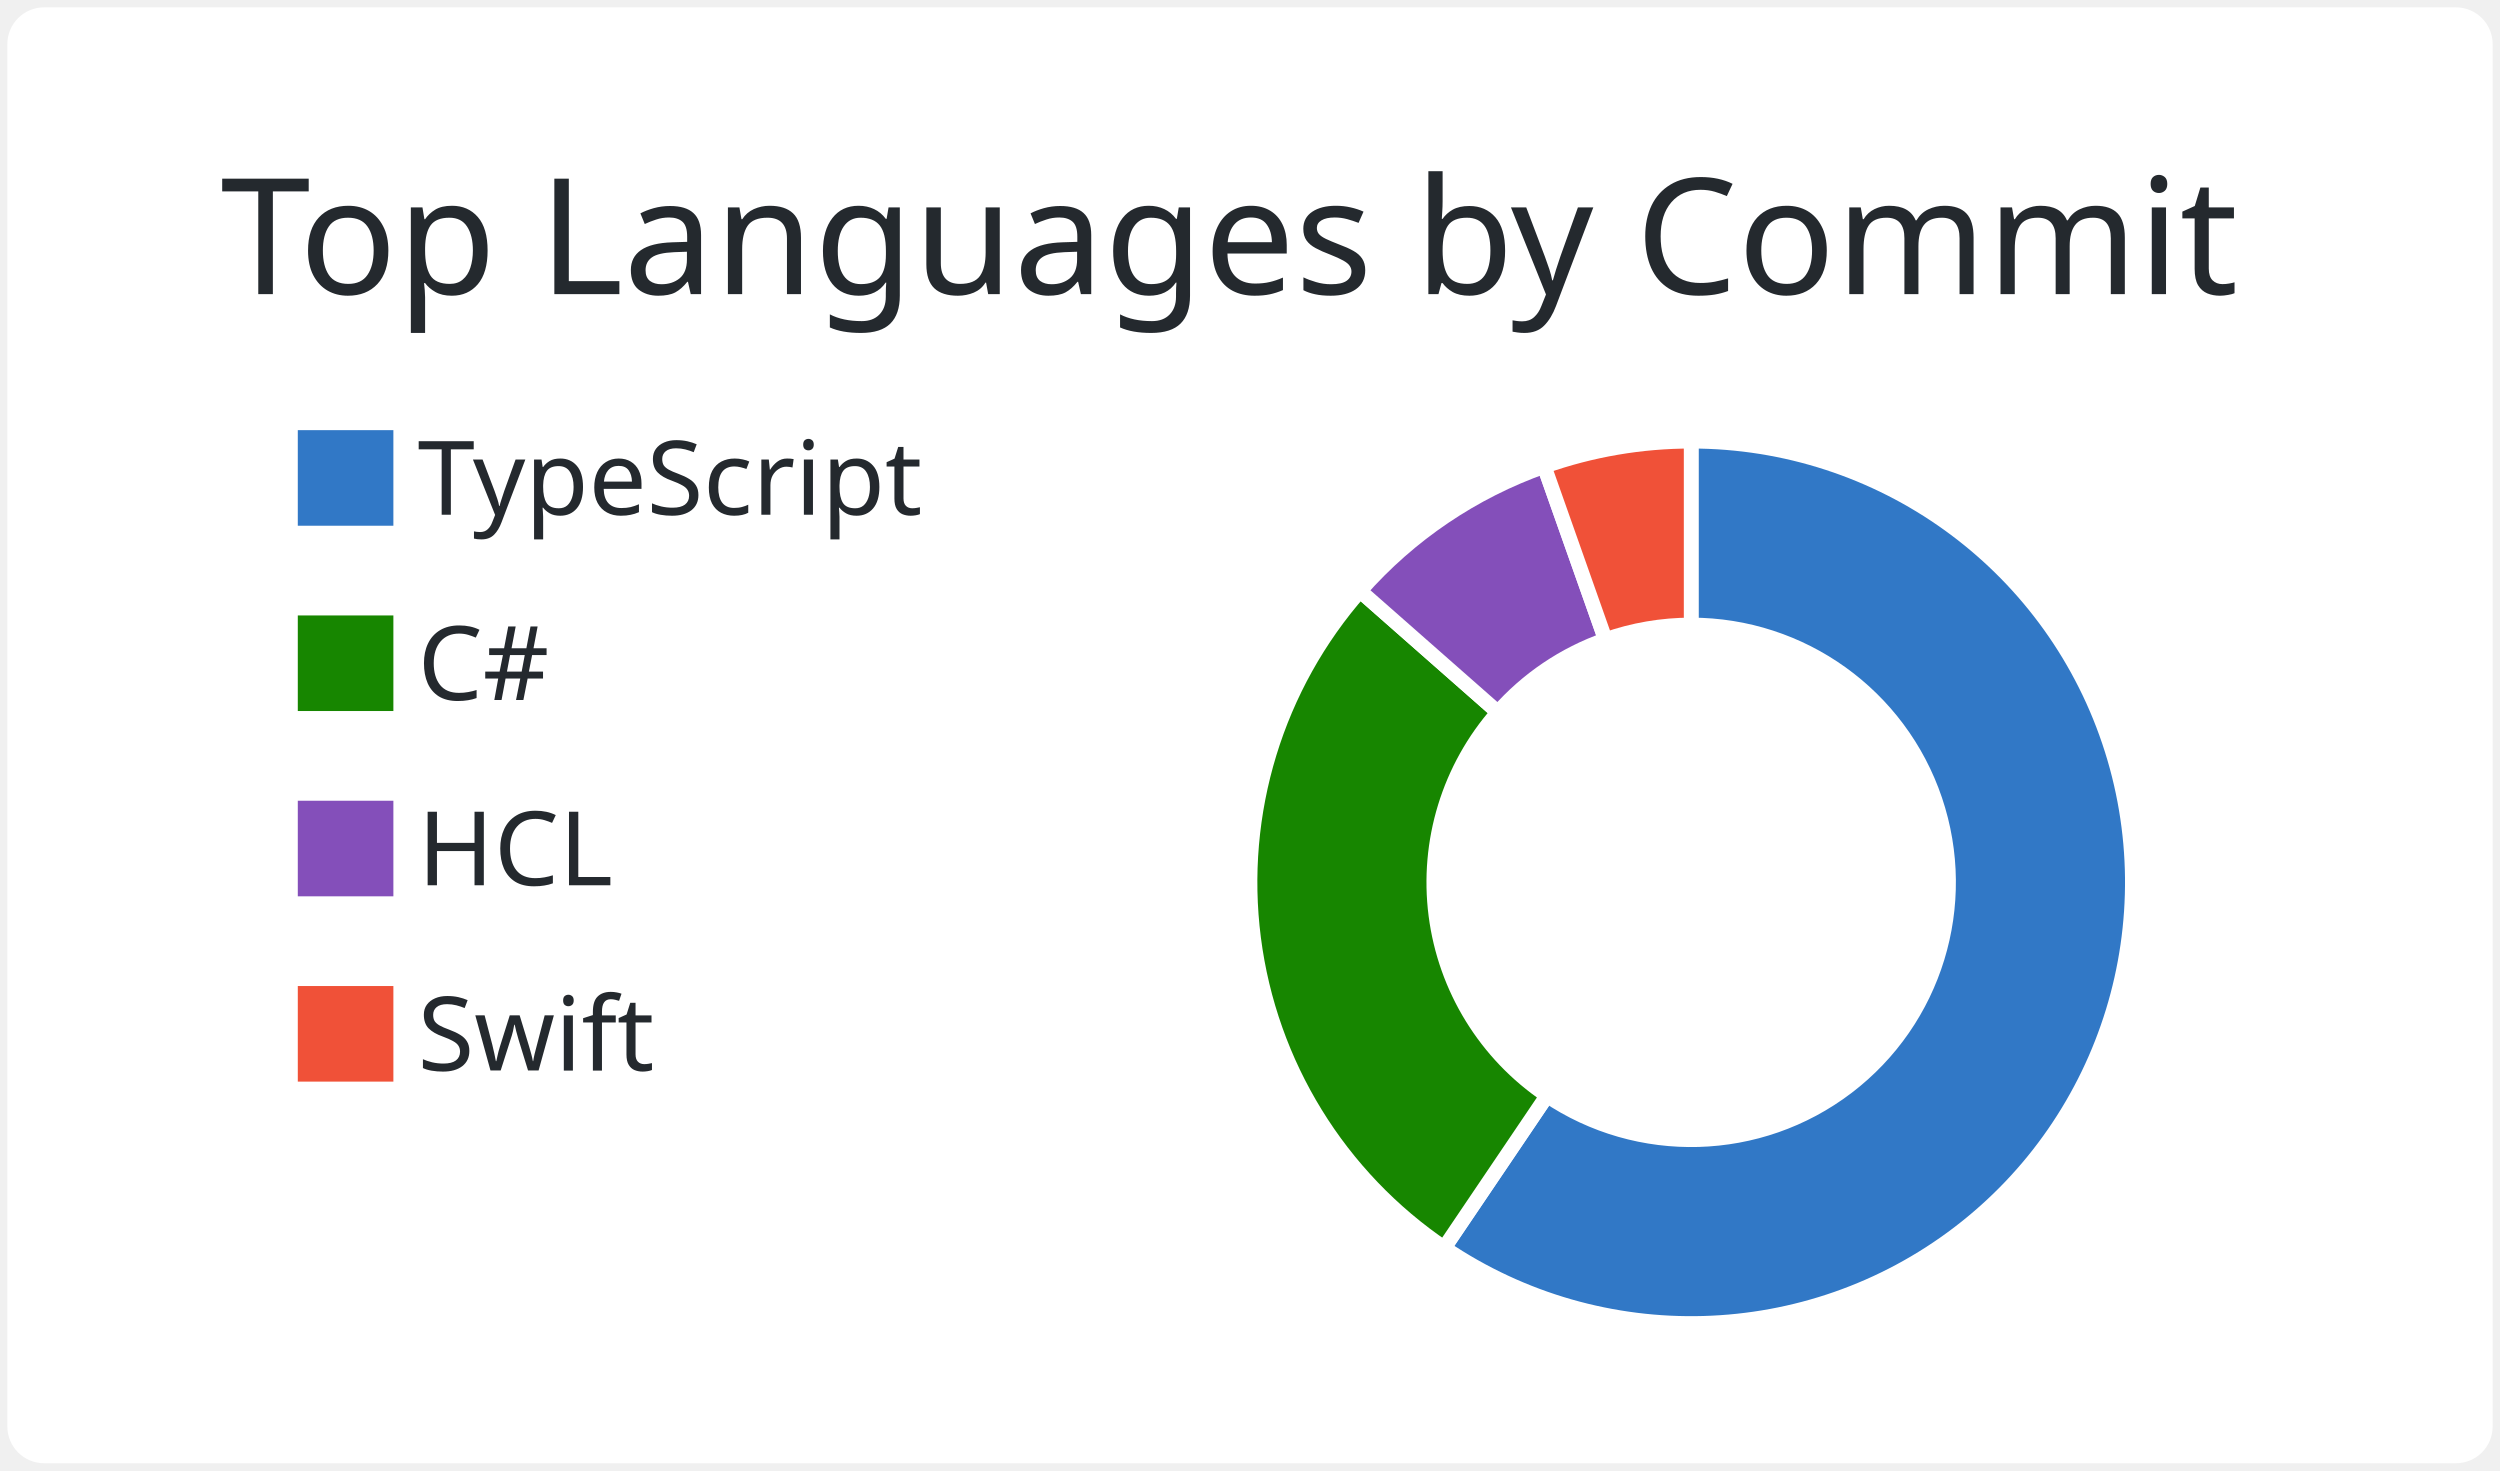
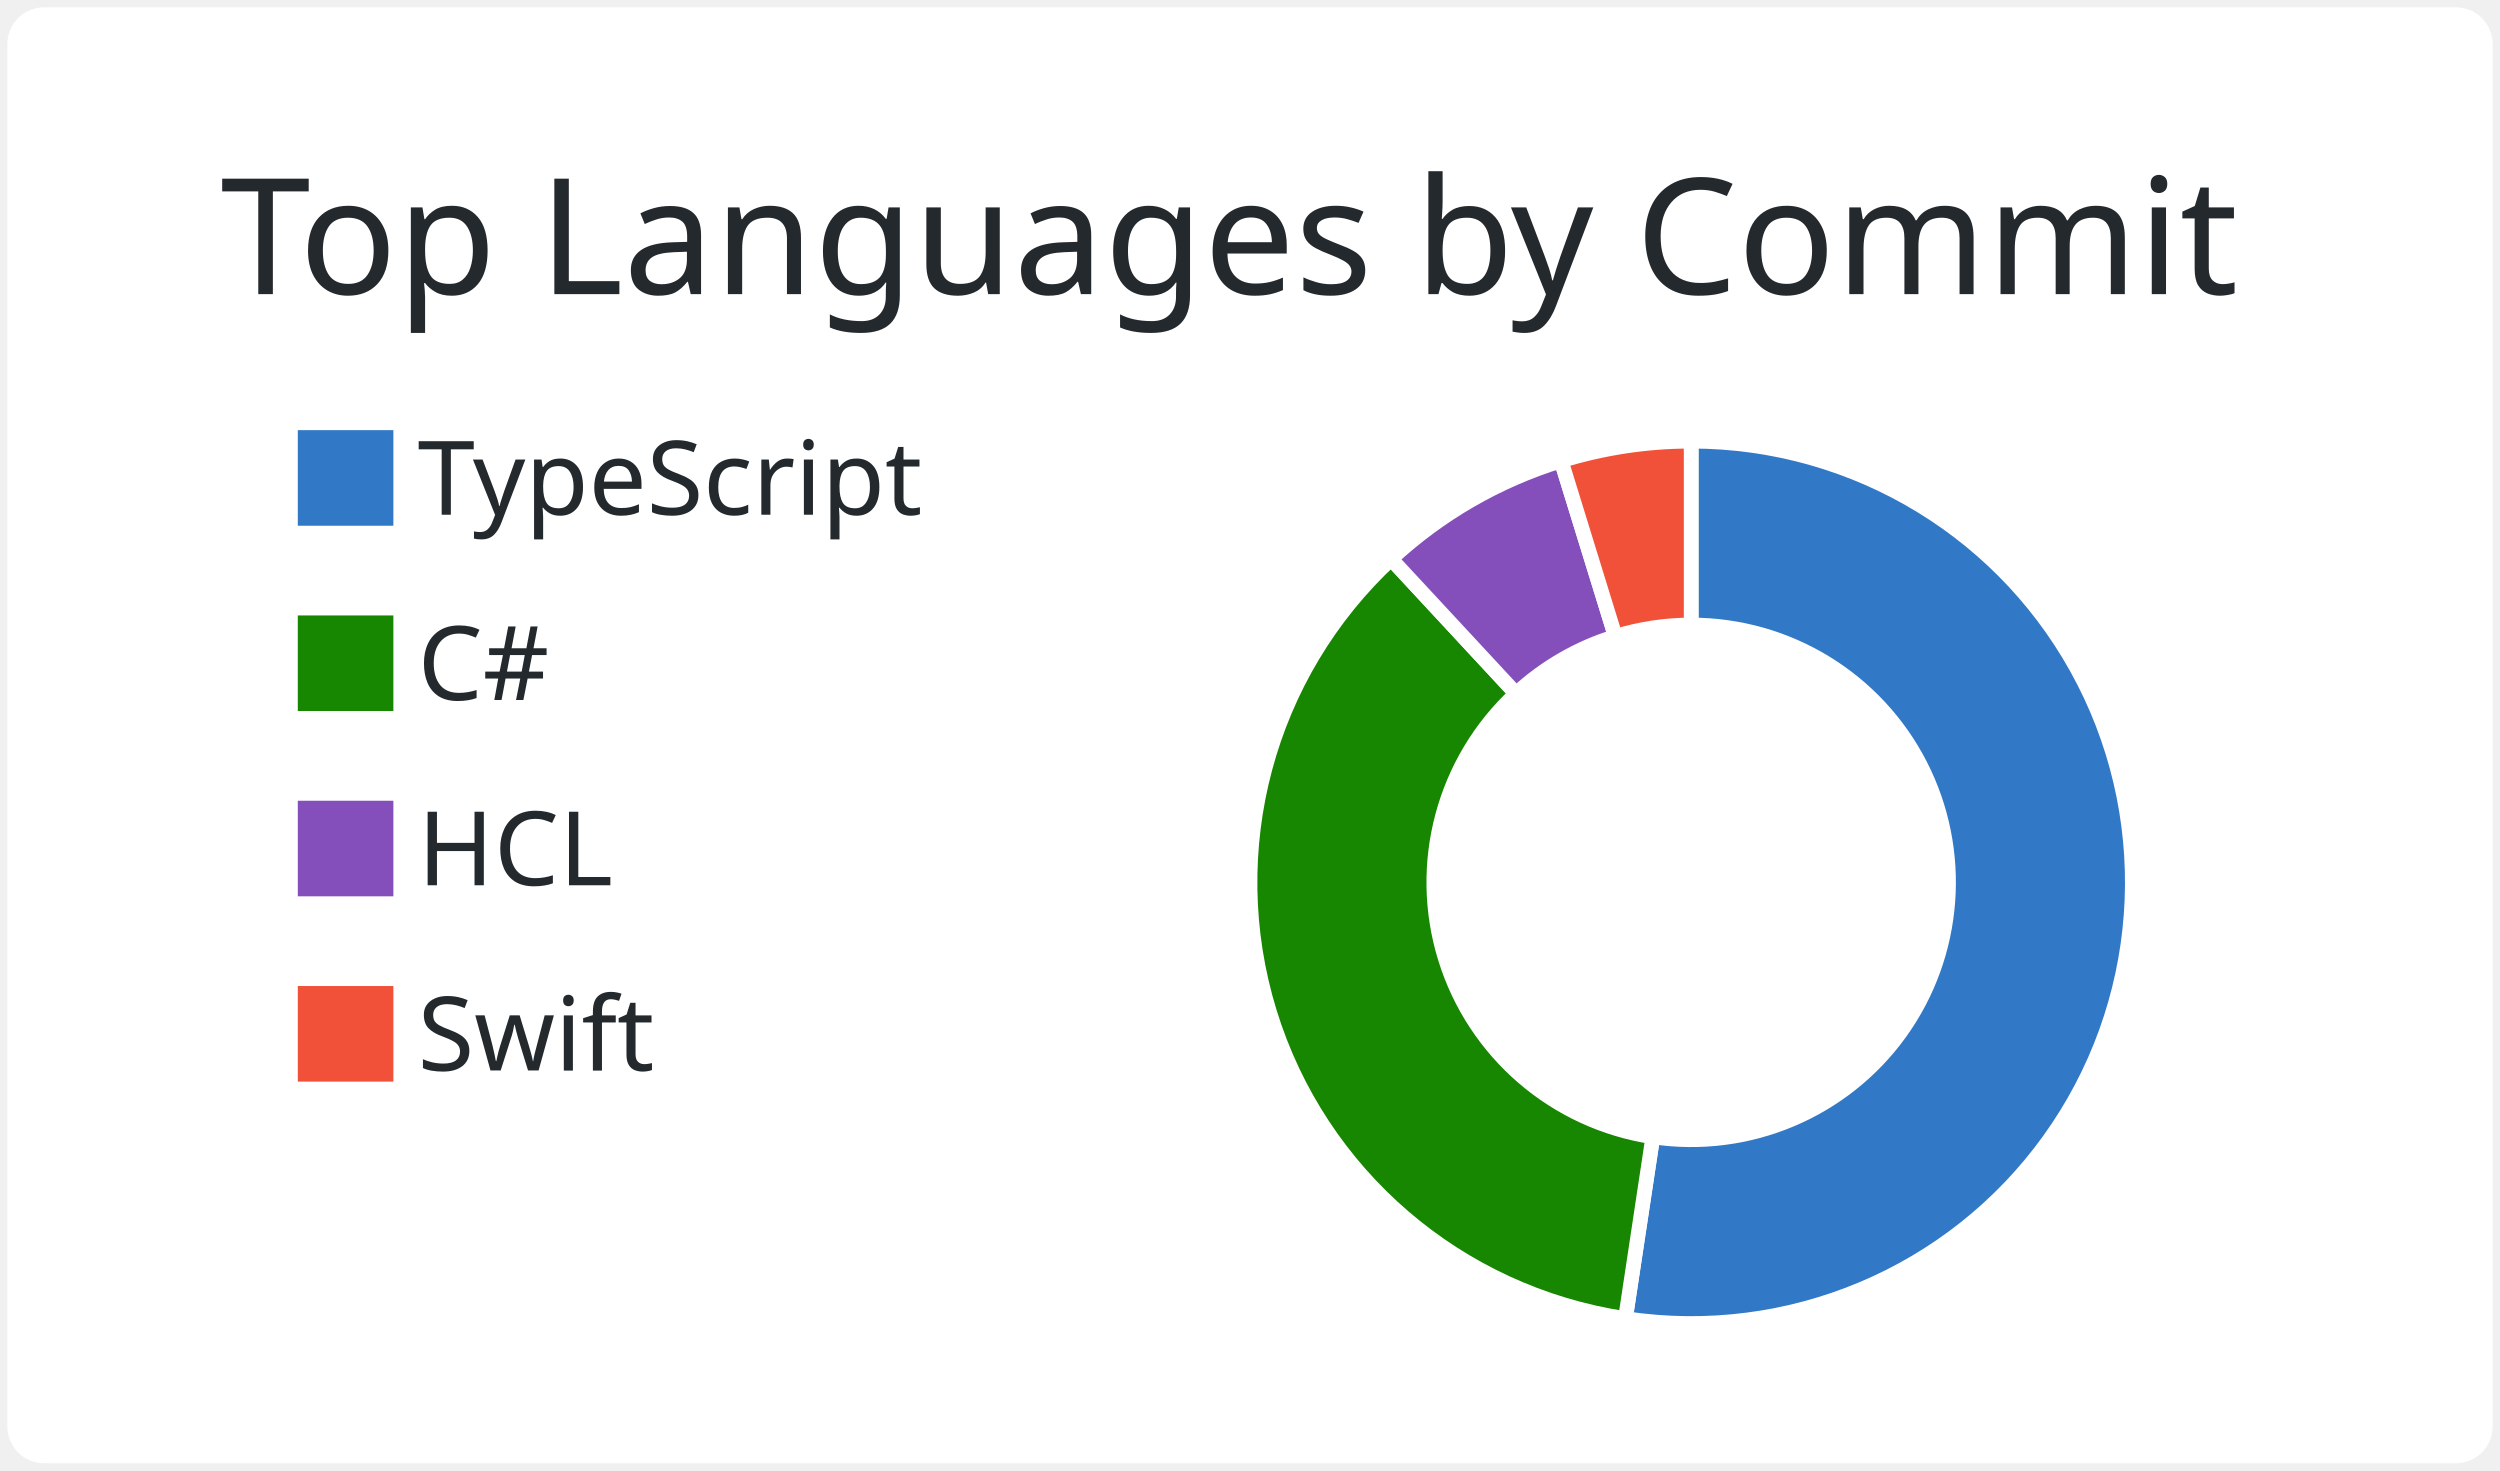
<svg xmlns="http://www.w3.org/2000/svg" width="340" height="200" viewBox="0 0 340 200">
  <style>* {
          font-family: 'Segoe UI', Ubuntu, "Helvetica Neue", Sans-Serif
        }</style>
  <g class="gpsc-root">
    <rect x="1" y="1" rx="5" ry="5" height="99%" width="99.412%" stroke="#000000" stroke-width="1" fill="#ffffff" stroke-opacity="0" />
    <text x="30" y="40" class="gpsc-item" style="--gpsc-i: 0; font-size: 22px; fill: #24292e;">Top Languages by Commit</text>
    <g transform="translate(0,40)">
      <g transform="translate(40,0)">
        <rect y="18" width="14" height="14" class="gpsc-item" style="--gpsc-i: 0; stroke-width: 1px;" fill="#3178c6" stroke="#ffffff" />
        <rect y="43.2" width="14" height="14" class="gpsc-item" style="--gpsc-i: 1; stroke-width: 1px;" fill="#178600" stroke="#ffffff" />
        <rect y="68.4" width="14" height="14" class="gpsc-item" style="--gpsc-i: 2; stroke-width: 1px;" fill="#844FBA" stroke="#ffffff" />
        <rect y="93.6" width="14" height="14" class="gpsc-item" style="--gpsc-i: 3; stroke-width: 1px;" fill="#F05138" stroke="#ffffff" />
        <text x="16.8" y="30" class="gpsc-item" style="--gpsc-i: 0; fill: #24292e; font-size: 14px;">TypeScript</text>
        <text x="16.8" y="55.2" class="gpsc-item" style="--gpsc-i: 1; fill: #24292e; font-size: 14px;">C#</text>
        <text x="16.8" y="80.4" class="gpsc-item" style="--gpsc-i: 2; fill: #24292e; font-size: 14px;">HCL</text>
        <text x="16.8" y="105.6" class="gpsc-item" style="--gpsc-i: 3; fill: #24292e; font-size: 14px;">Swift</text>
      </g>
      <g transform="translate( 230, 80 )">
        <g class="arc" style="--gpsc-i: 0;">
-           <path d="M3.67394039744206e-15,-60A60,60,0,1,1,-33.598,49.711L-19.599,28.998A35,35,0,1,0,2.1431318985078682e-15,-35Z" style="fill: #3178c6; stroke-width: 2px;" stroke="#ffffff" />
+           <path d="M3.67394039744206e-15,-60A60,60,0,1,1,-8.943,59.33L-5.216,34.609A35,35,0,1,0,2.1431318985078682e-15,-35Z" style="fill: #3178c6; stroke-width: 2px;" stroke="#ffffff" />
        </g>
        <g class="arc" style="--gpsc-i: 1;">
-           <path d="M-33.598,49.711A60,60,0,0,1,-45.04,-39.64L-26.274,-23.124A35,35,0,0,0,-19.599,28.998Z" style="fill: #178600; stroke-width: 2px;" stroke="#ffffff" />
+           <path d="M-8.943,59.33A60,60,0,0,1,-40.81,-43.983L-23.806,-25.657A35,35,0,0,0,-5.216,34.609Z" style="fill: #178600; stroke-width: 2px;" stroke="#ffffff" />
        </g>
        <g class="arc" style="--gpsc-i: 2;">
-           <path d="M-45.04,-39.64A60,60,0,0,1,-19.988,-56.573L-11.66,-33.001A35,35,0,0,0,-26.274,-23.124Z" style="fill: #844FBA; stroke-width: 2px;" stroke="#ffffff" />
+           <path d="M-40.81,-43.983A60,60,0,0,1,-17.685,-57.334L-10.316,-33.445A35,35,0,0,0,-23.806,-25.657Z" style="fill: #844FBA; stroke-width: 2px;" stroke="#ffffff" />
        </g>
        <g class="arc" style="--gpsc-i: 3;">
-           <path d="M-19.988,-56.573A60,60,0,0,1,-1.1021821192326178e-14,-60L-6.429395695523604e-15,-35A35,35,0,0,0,-11.66,-33.001Z" style="fill: #F05138; stroke-width: 2px;" stroke="#ffffff" />
+           <path d="M-17.685,-57.334A60,60,0,0,1,4.226888398968133e-14,-60L2.4656848993980778e-14,-35A35,35,0,0,0,-10.316,-33.445Z" style="fill: #F05138; stroke-width: 2px;" stroke="#ffffff" />
        </g>
      </g>
    </g>
  </g>
</svg>
